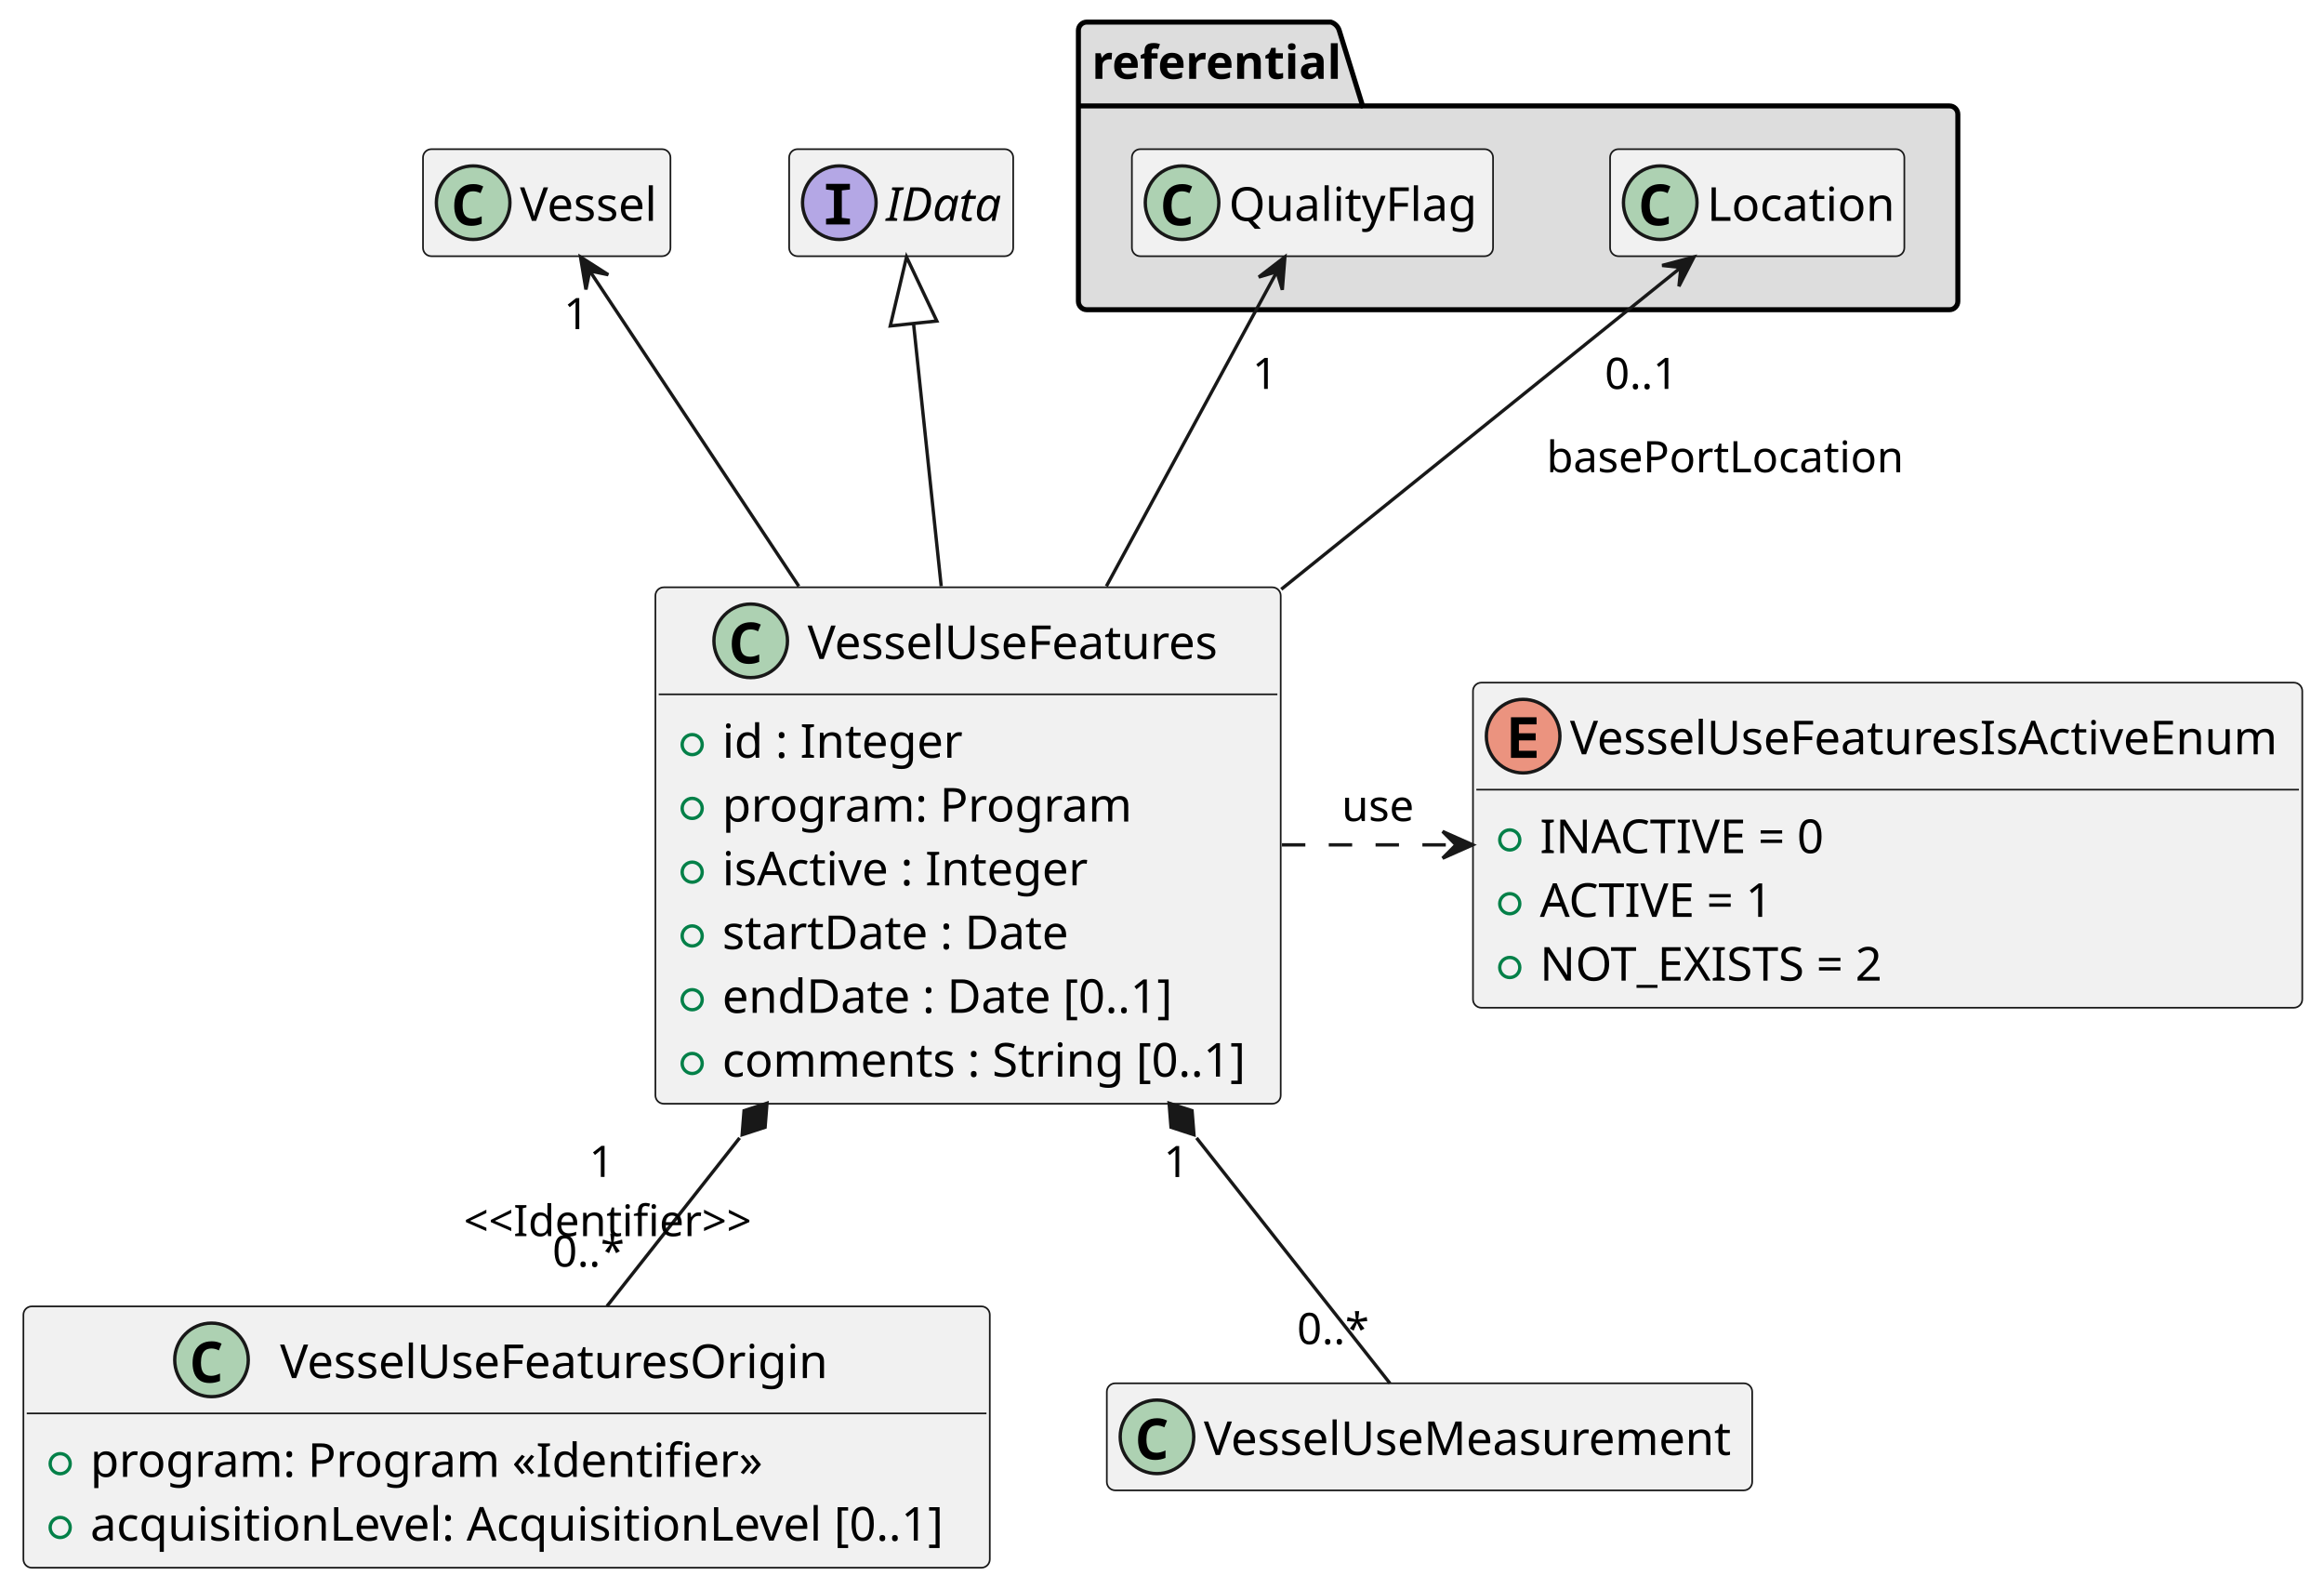
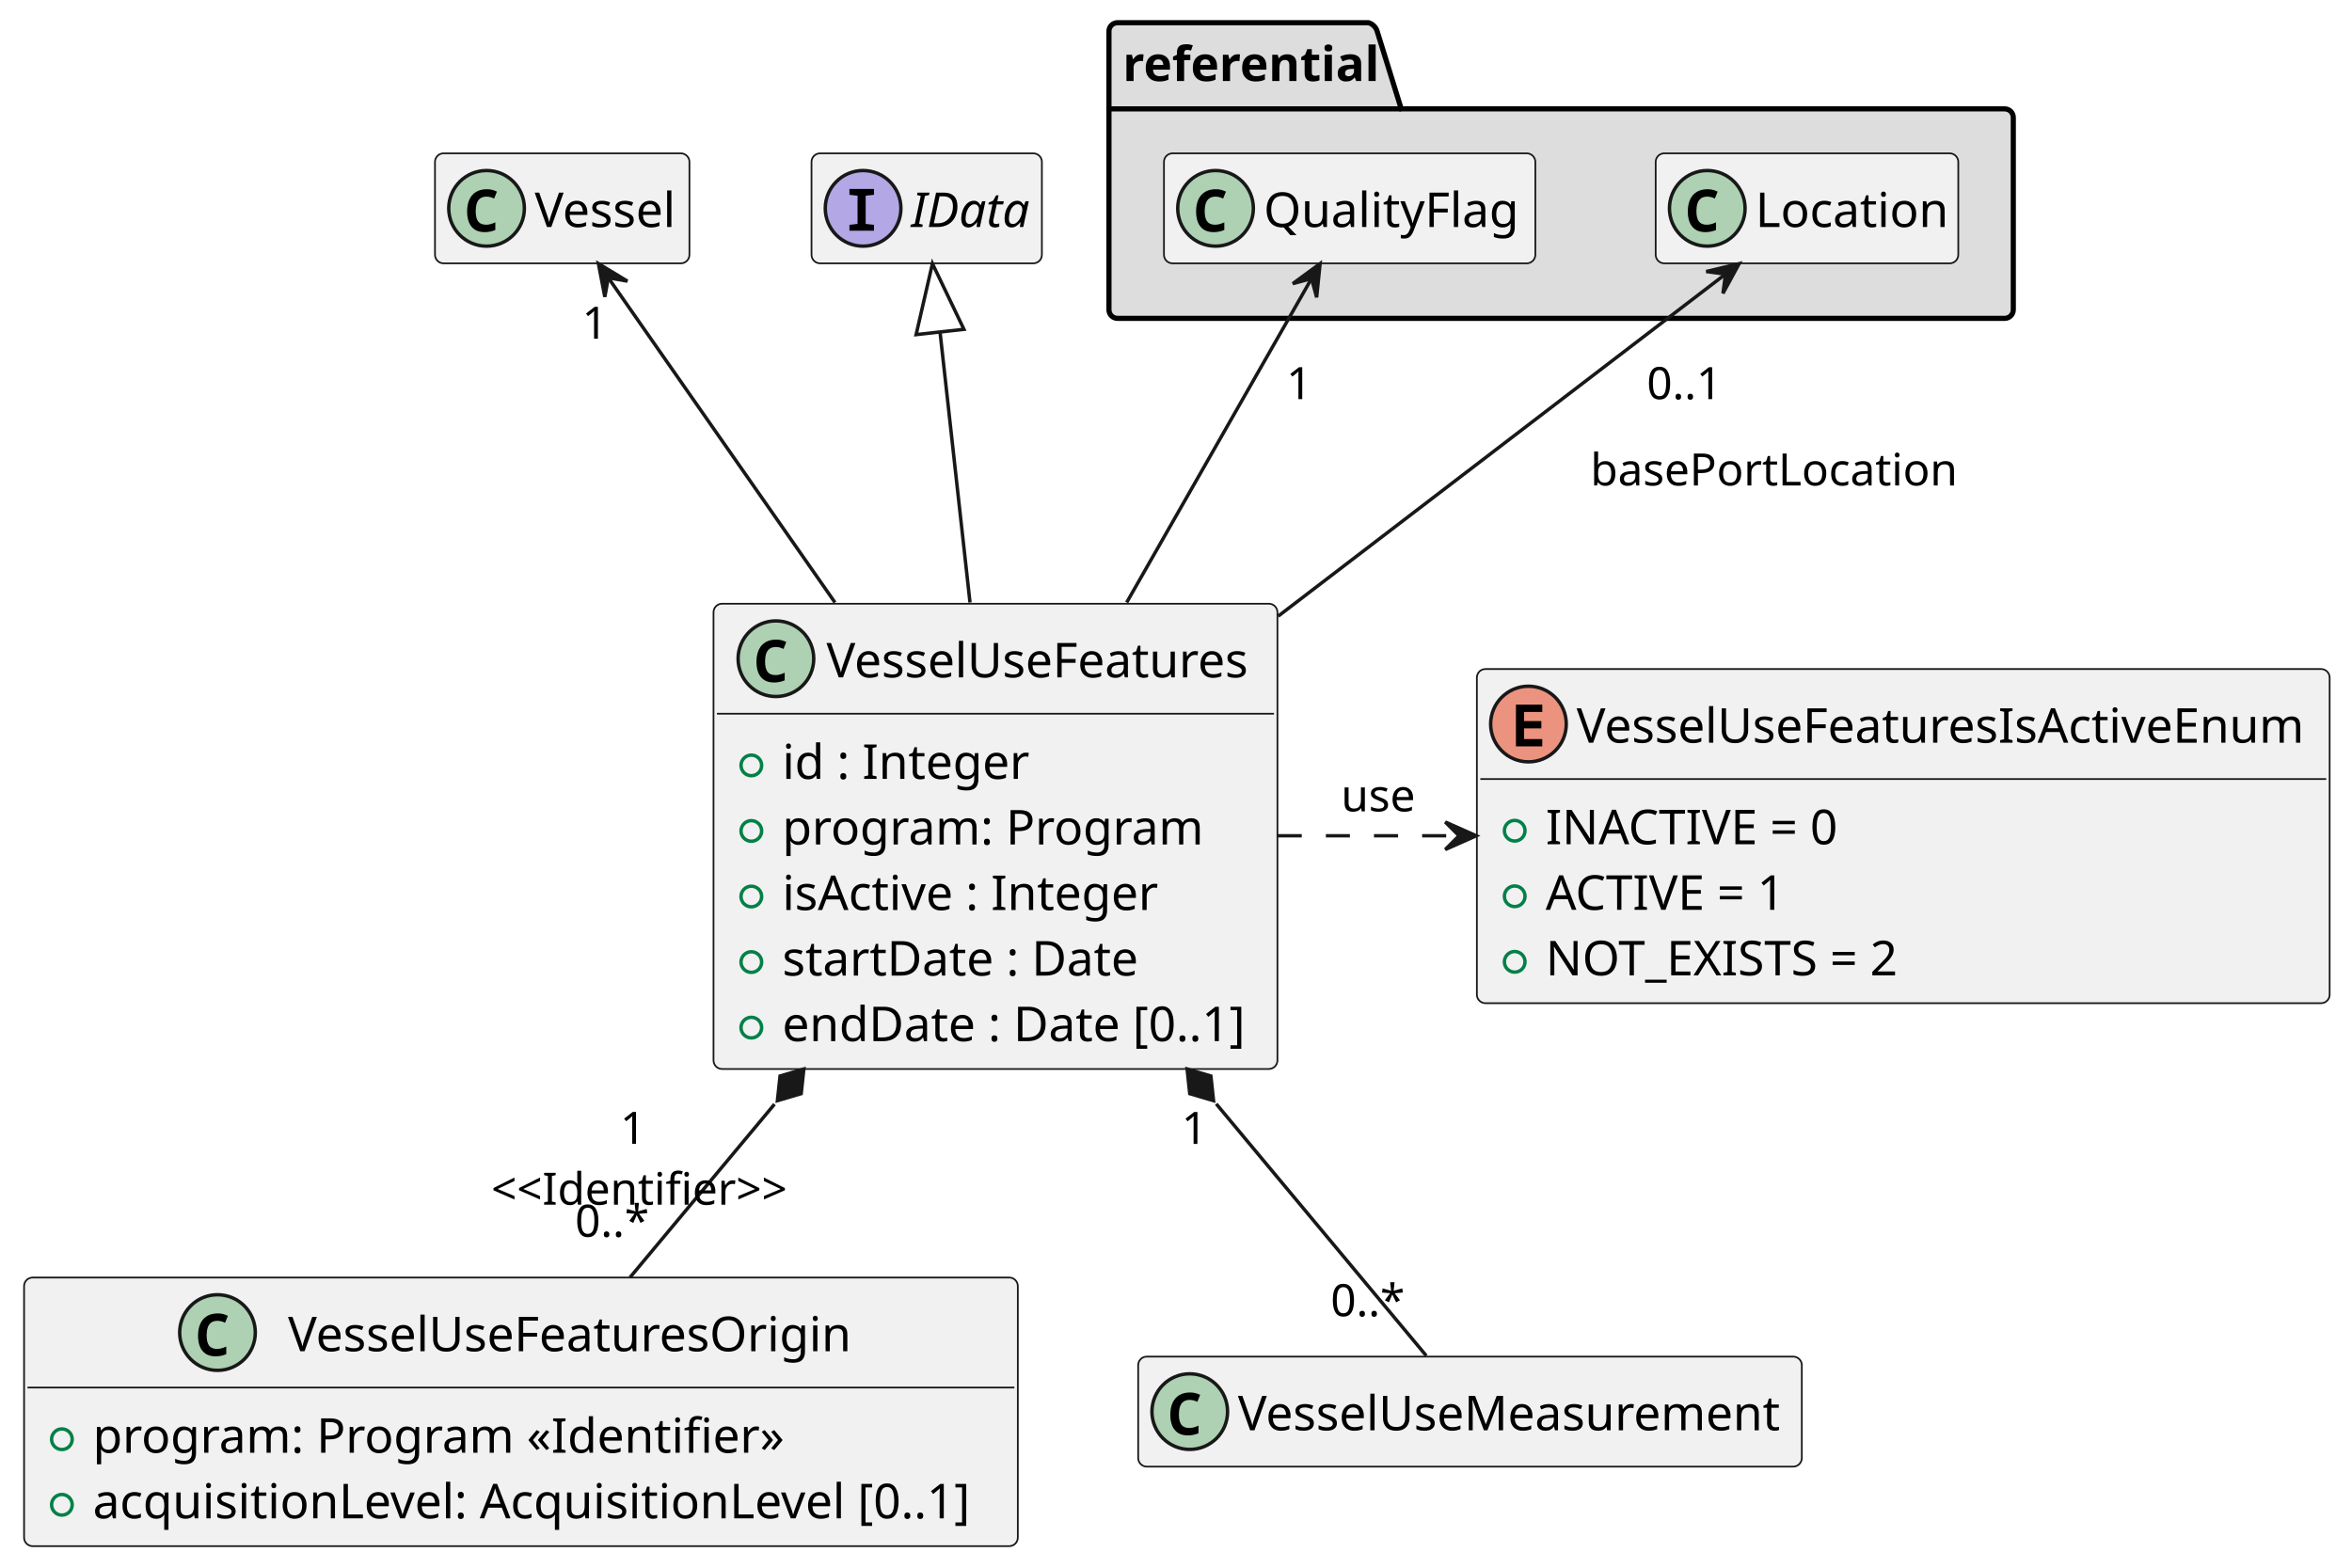
- <svg xmlns="http://www.w3.org/2000/svg" contentStyleType="text/css" height="475px" preserveAspectRatio="none" style="width:695px;height:475px;background:#FFFFFF;" version="1.1" viewBox="0 0 695 475" width="695px" zoomAndPan="magnify">
+ <svg xmlns="http://www.w3.org/2000/svg" contentStyleType="text/css" height="456px" preserveAspectRatio="none" style="width:684px;height:456px;background:#FFFFFF;" version="1.1" viewBox="0 0 684 456" width="684px" zoomAndPan="magnify">
  <defs />
  <g>
    <g id="cluster_referential">
      <path d="M325,6.602 L398,6.602 A3.75,3.75 0 0 1 400.5,9.102 L407.5,31.67 L583,31.67 A2.5,2.5 0 0 1 585.5,34.17 L585.5,90.102 A2.5,2.5 0 0 1 583,92.602 L325,92.602 A2.5,2.5 0 0 1 322.5,90.102 L322.5,9.102 A2.5,2.5 0 0 1 325,6.602 " fill="#DDDDDD" style="stroke:#000000;stroke-width:1.5;" />
      <line style="stroke:#000000;stroke-width:1.5;" x1="322.5" x2="407.5" y1="31.67" y2="31.67" />
      <text fill="#000000" font-family="sans-serif" font-size="14" font-weight="bold" lengthAdjust="spacing" textLength="72" x="326.5" y="23.568">referential</text>
    </g>
    <g id="elem_Location">
      <rect fill="#F1F1F1" height="32" id="Location" rx="2.5" ry="2.5" style="stroke:#181818;stroke-width:0.5;" width="88" x="481.5" y="44.602" />
      <ellipse cx="496.5" cy="60.602" fill="#ADD1B2" rx="11" ry="11" style="stroke:#181818;stroke-width:1.0;" />
      <path d="M495.969,67.524 Q494.219,67.524 493.078,66.79 Q491.953,66.04 491.391,64.696 Q490.844,63.336 490.844,61.539 Q490.844,59.508 491.5,58.055 Q492.156,56.602 493.438,55.821 Q494.719,55.039 496.594,55.039 Q497.484,55.039 498.156,55.227 Q498.828,55.399 499.516,55.743 L498.703,57.758 Q498.078,57.446 497.531,57.321 Q497,57.196 496.516,57.196 Q495.344,57.196 494.641,57.727 Q493.938,58.258 493.641,59.211 Q493.344,60.164 493.344,61.43 Q493.344,63.446 494.062,64.415 Q494.781,65.368 496.375,65.368 Q496.969,65.368 497.594,65.211 Q498.219,65.055 499.047,64.68 L499.047,66.899 Q498.312,67.211 497.516,67.368 Q496.734,67.524 495.969,67.524 Z " fill="#000000" />
      <text fill="#000000" font-family="sans-serif" font-size="14" lengthAdjust="spacing" textLength="56" x="510.5" y="66.034">Location</text>
    </g>
    <g id="elem_QualityFlag">
      <rect fill="#F1F1F1" height="32" id="QualityFlag" rx="2.5" ry="2.5" style="stroke:#181818;stroke-width:0.5;" width="108" x="338.5" y="44.602" />
      <ellipse cx="353.5" cy="60.602" fill="#ADD1B2" rx="11" ry="11" style="stroke:#181818;stroke-width:1.0;" />
      <path d="M352.969,67.524 Q351.219,67.524 350.078,66.79 Q348.953,66.04 348.391,64.696 Q347.844,63.336 347.844,61.539 Q347.844,59.508 348.5,58.055 Q349.156,56.602 350.438,55.821 Q351.719,55.039 353.594,55.039 Q354.484,55.039 355.156,55.227 Q355.828,55.399 356.516,55.743 L355.703,57.758 Q355.078,57.446 354.531,57.321 Q354,57.196 353.516,57.196 Q352.344,57.196 351.641,57.727 Q350.938,58.258 350.641,59.211 Q350.344,60.164 350.344,61.43 Q350.344,63.446 351.062,64.415 Q351.781,65.368 353.375,65.368 Q353.969,65.368 354.594,65.211 Q355.219,65.055 356.047,64.68 L356.047,66.899 Q355.312,67.211 354.516,67.368 Q353.734,67.524 352.969,67.524 Z " fill="#000000" />
      <text fill="#000000" font-family="sans-serif" font-size="14" lengthAdjust="spacing" textLength="76" x="367.5" y="66.034">QualityFlag</text>
    </g>
    <g id="elem_IData">
      <rect codeLine="2" fill="#F1F1F1" height="32" id="IData" rx="2.5" ry="2.5" style="stroke:#181818;stroke-width:0.5;" width="67" x="236" y="44.602" />
      <ellipse cx="251" cy="60.602" fill="#B4A7E5" rx="11" ry="11" style="stroke:#181818;stroke-width:1.0;" />
      <path d="M247.031,67.102 L247.031,65.399 L249.391,65.133 L249.391,56.93 L247.031,56.664 L247.031,54.961 L254.172,54.961 L254.172,56.664 L251.75,56.93 L251.75,65.133 L254.172,65.399 L254.172,67.102 L247.031,67.102 Z " fill="#000000" />
      <text fill="#000000" font-family="sans-serif" font-size="14" font-style="italic" lengthAdjust="spacing" textLength="35" x="265" y="66.034">IData</text>
    </g>
    <g id="elem_VesselUseFeatures">
-       <rect codeLine="5" fill="#F1F1F1" height="154.407" id="VesselUseFeatures" rx="2.5" ry="2.5" style="stroke:#181818;stroke-width:0.5;" width="187" x="196" y="175.602" />
-       <ellipse cx="224.5" cy="191.602" fill="#ADD1B2" rx="11" ry="11" style="stroke:#181818;stroke-width:1.0;" />
-       <path d="M223.969,198.524 Q222.219,198.524 221.078,197.79 Q219.953,197.04 219.391,195.696 Q218.844,194.336 218.844,192.54 Q218.844,190.508 219.5,189.055 Q220.156,187.602 221.438,186.821 Q222.719,186.04 224.594,186.04 Q225.484,186.04 226.156,186.227 Q226.828,186.399 227.516,186.743 L226.703,188.758 Q226.078,188.446 225.531,188.321 Q225,188.196 224.516,188.196 Q223.344,188.196 222.641,188.727 Q221.938,189.258 221.641,190.211 Q221.344,191.165 221.344,192.43 Q221.344,194.446 222.062,195.415 Q222.781,196.368 224.375,196.368 Q224.969,196.368 225.594,196.211 Q226.219,196.055 227.047,195.68 L227.047,197.899 Q226.312,198.211 225.516,198.368 Q224.734,198.524 223.969,198.524 Z " fill="#000000" />
-       <text fill="#000000" font-family="sans-serif" font-size="14" lengthAdjust="spacing" textLength="125" x="241.5" y="197.034">VesselUseFeatures</text>
-       <line style="stroke:#181818;stroke-width:0.5;" x1="197" x2="382" y1="207.602" y2="207.602" />
-       <ellipse cx="207" cy="222.636" fill="none" rx="3" ry="3" style="stroke:#038048;stroke-width:1.0;" />
-       <text fill="#000000" font-family="sans-serif" font-size="14" lengthAdjust="spacing" textLength="75" x="216" y="226.568">id : Integer</text>
-       <ellipse cx="207" cy="241.704" fill="none" rx="3" ry="3" style="stroke:#038048;stroke-width:1.0;" />
-       <text fill="#000000" font-family="sans-serif" font-size="14" lengthAdjust="spacing" textLength="125" x="216" y="245.636">program: Program</text>
-       <ellipse cx="207" cy="260.772" fill="none" rx="3" ry="3" style="stroke:#038048;stroke-width:1.0;" />
-       <text fill="#000000" font-family="sans-serif" font-size="14" lengthAdjust="spacing" textLength="113" x="216" y="264.704">isActive : Integer</text>
-       <ellipse cx="207" cy="279.84" fill="none" rx="3" ry="3" style="stroke:#038048;stroke-width:1.0;" />
-       <text fill="#000000" font-family="sans-serif" font-size="14" lengthAdjust="spacing" textLength="105" x="216" y="283.772">startDate : Date</text>
-       <ellipse cx="207" cy="298.908" fill="none" rx="3" ry="3" style="stroke:#038048;stroke-width:1.0;" />
-       <text fill="#000000" font-family="sans-serif" font-size="14" lengthAdjust="spacing" textLength="138" x="216" y="302.84">endDate : Date [0..1]</text>
-       <ellipse cx="207" cy="317.976" fill="none" rx="3" ry="3" style="stroke:#038048;stroke-width:1.0;" />
-       <text fill="#000000" font-family="sans-serif" font-size="14" lengthAdjust="spacing" textLength="161" x="216" y="321.908">comments : String [0..1]</text>
+       <rect codeLine="5" fill="#F1F1F1" height="135.34" id="VesselUseFeatures" rx="2.5" ry="2.5" style="stroke:#181818;stroke-width:0.5;" width="164" x="207.5" y="175.602" />
+       <ellipse cx="225.65" cy="191.602" fill="#ADD1B2" rx="11" ry="11" style="stroke:#181818;stroke-width:1.0;" />
+       <path d="M225.119,198.524 Q223.369,198.524 222.228,197.79 Q221.103,197.04 220.541,195.696 Q219.994,194.336 219.994,192.54 Q219.994,190.508 220.65,189.055 Q221.306,187.602 222.588,186.821 Q223.869,186.04 225.744,186.04 Q226.634,186.04 227.306,186.227 Q227.978,186.399 228.666,186.743 L227.853,188.758 Q227.228,188.446 226.681,188.321 Q226.15,188.196 225.666,188.196 Q224.494,188.196 223.791,188.727 Q223.088,189.258 222.791,190.211 Q222.494,191.165 222.494,192.43 Q222.494,194.446 223.213,195.415 Q223.931,196.368 225.525,196.368 Q226.119,196.368 226.744,196.211 Q227.369,196.055 228.197,195.68 L228.197,197.899 Q227.463,198.211 226.666,198.368 Q225.884,198.524 225.119,198.524 Z " fill="#000000" />
+       <text fill="#000000" font-family="sans-serif" font-size="14" lengthAdjust="spacing" textLength="125" x="240.35" y="197.034">VesselUseFeatures</text>
+       <line style="stroke:#181818;stroke-width:0.5;" x1="208.5" x2="370.5" y1="207.602" y2="207.602" />
+       <ellipse cx="218.5" cy="222.636" fill="none" rx="3" ry="3" style="stroke:#038048;stroke-width:1.0;" />
+       <text fill="#000000" font-family="sans-serif" font-size="14" lengthAdjust="spacing" textLength="75" x="227.5" y="226.568">id : Integer</text>
+       <ellipse cx="218.5" cy="241.704" fill="none" rx="3" ry="3" style="stroke:#038048;stroke-width:1.0;" />
+       <text fill="#000000" font-family="sans-serif" font-size="14" lengthAdjust="spacing" textLength="125" x="227.5" y="245.636">program: Program</text>
+       <ellipse cx="218.5" cy="260.772" fill="none" rx="3" ry="3" style="stroke:#038048;stroke-width:1.0;" />
+       <text fill="#000000" font-family="sans-serif" font-size="14" lengthAdjust="spacing" textLength="113" x="227.5" y="264.704">isActive : Integer</text>
+       <ellipse cx="218.5" cy="279.84" fill="none" rx="3" ry="3" style="stroke:#038048;stroke-width:1.0;" />
+       <text fill="#000000" font-family="sans-serif" font-size="14" lengthAdjust="spacing" textLength="105" x="227.5" y="283.772">startDate : Date</text>
+       <ellipse cx="218.5" cy="298.908" fill="none" rx="3" ry="3" style="stroke:#038048;stroke-width:1.0;" />
+       <text fill="#000000" font-family="sans-serif" font-size="14" lengthAdjust="spacing" textLength="138" x="227.5" y="302.84">endDate : Date [0..1]</text>
    </g>
    <g id="elem_VesselUseFeaturesOrigin">
-       <rect codeLine="13" fill="#F1F1F1" height="78.136" id="VesselUseFeaturesOrigin" rx="2.5" ry="2.5" style="stroke:#181818;stroke-width:0.5;" width="289" x="7" y="390.602" />
-       <ellipse cx="63.25" cy="406.602" fill="#ADD1B2" rx="11" ry="11" style="stroke:#181818;stroke-width:1.0;" />
-       <path d="M62.719,413.524 Q60.969,413.524 59.828,412.789 Q58.703,412.039 58.141,410.696 Q57.594,409.336 57.594,407.539 Q57.594,405.508 58.25,404.055 Q58.906,402.602 60.188,401.821 Q61.469,401.039 63.344,401.039 Q64.234,401.039 64.906,401.227 Q65.578,401.399 66.266,401.743 L65.453,403.758 Q64.828,403.446 64.281,403.321 Q63.75,403.196 63.266,403.196 Q62.094,403.196 61.391,403.727 Q60.688,404.258 60.391,405.211 Q60.094,406.164 60.094,407.43 Q60.094,409.446 60.812,410.414 Q61.531,411.368 63.125,411.368 Q63.719,411.368 64.344,411.211 Q64.969,411.055 65.797,410.68 L65.797,412.899 Q65.062,413.211 64.266,413.368 Q63.484,413.524 62.719,413.524 Z " fill="#000000" />
-       <text fill="#000000" font-family="sans-serif" font-size="14" lengthAdjust="spacing" textLength="168" x="83.75" y="412.034">VesselUseFeaturesOrigin</text>
-       <line style="stroke:#181818;stroke-width:0.5;" x1="8" x2="295" y1="422.602" y2="422.602" />
-       <ellipse cx="18" cy="437.636" fill="none" rx="3" ry="3" style="stroke:#038048;stroke-width:1.0;" />
-       <text fill="#000000" font-family="sans-serif" font-size="14" lengthAdjust="spacing" textLength="206" x="27" y="441.568">program: Program «Identifier»</text>
-       <ellipse cx="18" cy="456.704" fill="none" rx="3" ry="3" style="stroke:#038048;stroke-width:1.0;" />
-       <text fill="#000000" font-family="sans-serif" font-size="14" lengthAdjust="spacing" textLength="263" x="27" y="460.636">acquisitionLevel: AcquisitionLevel [0..1]</text>
+       <rect codeLine="12" fill="#F1F1F1" height="78.136" id="VesselUseFeaturesOrigin" rx="2.5" ry="2.5" style="stroke:#181818;stroke-width:0.5;" width="289" x="7" y="371.602" />
+       <ellipse cx="63.25" cy="387.602" fill="#ADD1B2" rx="11" ry="11" style="stroke:#181818;stroke-width:1.0;" />
+       <path d="M62.719,394.524 Q60.969,394.524 59.828,393.789 Q58.703,393.039 58.141,391.696 Q57.594,390.336 57.594,388.539 Q57.594,386.508 58.25,385.055 Q58.906,383.602 60.188,382.821 Q61.469,382.039 63.344,382.039 Q64.234,382.039 64.906,382.227 Q65.578,382.399 66.266,382.743 L65.453,384.758 Q64.828,384.446 64.281,384.321 Q63.75,384.196 63.266,384.196 Q62.094,384.196 61.391,384.727 Q60.688,385.258 60.391,386.211 Q60.094,387.164 60.094,388.43 Q60.094,390.446 60.812,391.414 Q61.531,392.368 63.125,392.368 Q63.719,392.368 64.344,392.211 Q64.969,392.055 65.797,391.68 L65.797,393.899 Q65.062,394.211 64.266,394.368 Q63.484,394.524 62.719,394.524 Z " fill="#000000" />
+       <text fill="#000000" font-family="sans-serif" font-size="14" lengthAdjust="spacing" textLength="168" x="83.75" y="393.034">VesselUseFeaturesOrigin</text>
+       <line style="stroke:#181818;stroke-width:0.5;" x1="8" x2="295" y1="403.602" y2="403.602" />
+       <ellipse cx="18" cy="418.636" fill="none" rx="3" ry="3" style="stroke:#038048;stroke-width:1.0;" />
+       <text fill="#000000" font-family="sans-serif" font-size="14" lengthAdjust="spacing" textLength="206" x="27" y="422.568">program: Program «Identifier»</text>
+       <ellipse cx="18" cy="437.704" fill="none" rx="3" ry="3" style="stroke:#038048;stroke-width:1.0;" />
+       <text fill="#000000" font-family="sans-serif" font-size="14" lengthAdjust="spacing" textLength="263" x="27" y="441.636">acquisitionLevel: AcquisitionLevel [0..1]</text>
    </g>
    <g id="elem_VesselUseFeaturesIsActiveEnum">
-       <rect codeLine="17" fill="#F1F1F1" height="97.204" id="VesselUseFeaturesIsActiveEnum" rx="2.5" ry="2.5" style="stroke:#181818;stroke-width:0.5;" width="248" x="440.5" y="204.102" />
-       <ellipse cx="455.5" cy="220.102" fill="#EB937F" rx="11" ry="11" style="stroke:#181818;stroke-width:1.0;" />
-       <path d="M451.859,226.602 L451.859,214.461 L459.516,214.461 L459.516,216.586 L454.234,216.586 L454.234,219.243 L459.25,219.243 L459.25,221.368 L454.234,221.368 L454.234,224.477 L459.516,224.477 L459.516,226.602 L451.859,226.602 Z " fill="#000000" />
-       <text fill="#000000" font-family="sans-serif" font-size="14" lengthAdjust="spacing" textLength="216" x="469.5" y="225.534">VesselUseFeaturesIsActiveEnum</text>
-       <line style="stroke:#181818;stroke-width:0.5;" x1="441.5" x2="687.5" y1="236.102" y2="236.102" />
-       <ellipse cx="451.5" cy="251.136" fill="none" rx="3" ry="3" style="stroke:#038048;stroke-width:1.0;" />
-       <text fill="#000000" font-family="sans-serif" font-size="14" lengthAdjust="spacing" textLength="87" x="460.5" y="255.068">INACTIVE = 0</text>
-       <ellipse cx="451.5" cy="270.204" fill="none" rx="3" ry="3" style="stroke:#038048;stroke-width:1.0;" />
-       <text fill="#000000" font-family="sans-serif" font-size="14" lengthAdjust="spacing" textLength="71" x="460.5" y="274.136">ACTIVE = 1</text>
-       <ellipse cx="451.5" cy="289.272" fill="none" rx="3" ry="3" style="stroke:#038048;stroke-width:1.0;" />
-       <text fill="#000000" font-family="sans-serif" font-size="14" lengthAdjust="spacing" textLength="105" x="460.5" y="293.204">NOT_EXISTS = 2</text>
+       <rect codeLine="16" fill="#F1F1F1" height="97.204" id="VesselUseFeaturesIsActiveEnum" rx="2.5" ry="2.5" style="stroke:#181818;stroke-width:0.5;" width="248" x="429.5" y="194.602" />
+       <ellipse cx="444.5" cy="210.602" fill="#EB937F" rx="11" ry="11" style="stroke:#181818;stroke-width:1.0;" />
+       <path d="M440.859,217.102 L440.859,204.961 L448.516,204.961 L448.516,207.086 L443.234,207.086 L443.234,209.743 L448.25,209.743 L448.25,211.868 L443.234,211.868 L443.234,214.977 L448.516,214.977 L448.516,217.102 L440.859,217.102 Z " fill="#000000" />
+       <text fill="#000000" font-family="sans-serif" font-size="14" lengthAdjust="spacing" textLength="216" x="458.5" y="216.034">VesselUseFeaturesIsActiveEnum</text>
+       <line style="stroke:#181818;stroke-width:0.5;" x1="430.5" x2="676.5" y1="226.602" y2="226.602" />
+       <ellipse cx="440.5" cy="241.636" fill="none" rx="3" ry="3" style="stroke:#038048;stroke-width:1.0;" />
+       <text fill="#000000" font-family="sans-serif" font-size="14" lengthAdjust="spacing" textLength="87" x="449.5" y="245.568">INACTIVE = 0</text>
+       <ellipse cx="440.5" cy="260.704" fill="none" rx="3" ry="3" style="stroke:#038048;stroke-width:1.0;" />
+       <text fill="#000000" font-family="sans-serif" font-size="14" lengthAdjust="spacing" textLength="71" x="449.5" y="264.636">ACTIVE = 1</text>
+       <ellipse cx="440.5" cy="279.772" fill="none" rx="3" ry="3" style="stroke:#038048;stroke-width:1.0;" />
+       <text fill="#000000" font-family="sans-serif" font-size="14" lengthAdjust="spacing" textLength="105" x="449.5" y="283.704">NOT_EXISTS = 2</text>
    </g>
    <g id="elem_Vessel">
      <rect fill="#F1F1F1" height="32" id="Vessel" rx="2.5" ry="2.5" style="stroke:#181818;stroke-width:0.5;" width="74" x="126.5" y="44.602" />
      <ellipse cx="141.5" cy="60.602" fill="#ADD1B2" rx="11" ry="11" style="stroke:#181818;stroke-width:1.0;" />
      <path d="M140.969,67.524 Q139.219,67.524 138.078,66.79 Q136.953,66.04 136.391,64.696 Q135.844,63.336 135.844,61.539 Q135.844,59.508 136.5,58.055 Q137.156,56.602 138.438,55.821 Q139.719,55.039 141.594,55.039 Q142.484,55.039 143.156,55.227 Q143.828,55.399 144.516,55.743 L143.703,57.758 Q143.078,57.446 142.531,57.321 Q142,57.196 141.516,57.196 Q140.344,57.196 139.641,57.727 Q138.938,58.258 138.641,59.211 Q138.344,60.164 138.344,61.43 Q138.344,63.446 139.062,64.415 Q139.781,65.368 141.375,65.368 Q141.969,65.368 142.594,65.211 Q143.219,65.055 144.047,64.68 L144.047,66.899 Q143.312,67.211 142.516,67.368 Q141.734,67.524 140.969,67.524 Z " fill="#000000" />
      <text fill="#000000" font-family="sans-serif" font-size="14" lengthAdjust="spacing" textLength="42" x="155.5" y="66.034">Vessel</text>
    </g>
    <g id="elem_VesselUseMeasurement">
-       <rect fill="#F1F1F1" height="32" id="VesselUseMeasurement" rx="2.5" ry="2.5" style="stroke:#181818;stroke-width:0.5;" width="193" x="331" y="413.602" />
-       <ellipse cx="346" cy="429.602" fill="#ADD1B2" rx="11" ry="11" style="stroke:#181818;stroke-width:1.0;" />
-       <path d="M345.469,436.524 Q343.719,436.524 342.578,435.789 Q341.453,435.039 340.891,433.696 Q340.344,432.336 340.344,430.539 Q340.344,428.508 341,427.055 Q341.656,425.602 342.938,424.821 Q344.219,424.039 346.094,424.039 Q346.984,424.039 347.656,424.227 Q348.328,424.399 349.016,424.743 L348.203,426.758 Q347.578,426.446 347.031,426.321 Q346.5,426.196 346.016,426.196 Q344.844,426.196 344.141,426.727 Q343.438,427.258 343.141,428.211 Q342.844,429.164 342.844,430.43 Q342.844,432.446 343.562,433.414 Q344.281,434.368 345.875,434.368 Q346.469,434.368 347.094,434.211 Q347.719,434.055 348.547,433.68 L348.547,435.899 Q347.812,436.211 347.016,436.368 Q346.234,436.524 345.469,436.524 Z " fill="#000000" />
-       <text fill="#000000" font-family="sans-serif" font-size="14" lengthAdjust="spacing" textLength="161" x="360" y="435.034">VesselUseMeasurement</text>
+       <rect fill="#F1F1F1" height="32" id="VesselUseMeasurement" rx="2.5" ry="2.5" style="stroke:#181818;stroke-width:0.5;" width="193" x="331" y="394.602" />
+       <ellipse cx="346" cy="410.602" fill="#ADD1B2" rx="11" ry="11" style="stroke:#181818;stroke-width:1.0;" />
+       <path d="M345.469,417.524 Q343.719,417.524 342.578,416.789 Q341.453,416.039 340.891,414.696 Q340.344,413.336 340.344,411.539 Q340.344,409.508 341,408.055 Q341.656,406.602 342.938,405.821 Q344.219,405.039 346.094,405.039 Q346.984,405.039 347.656,405.227 Q348.328,405.399 349.016,405.743 L348.203,407.758 Q347.578,407.446 347.031,407.321 Q346.5,407.196 346.016,407.196 Q344.844,407.196 344.141,407.727 Q343.438,408.258 343.141,409.211 Q342.844,410.164 342.844,411.43 Q342.844,413.446 343.562,414.414 Q344.281,415.368 345.875,415.368 Q346.469,415.368 347.094,415.211 Q347.719,415.055 348.547,414.68 L348.547,416.899 Q347.812,417.211 347.016,417.368 Q346.234,417.524 345.469,417.524 Z " fill="#000000" />
+       <text fill="#000000" font-family="sans-serif" font-size="14" lengthAdjust="spacing" textLength="161" x="360" y="416.034">VesselUseMeasurement</text>
    </g>
    <g id="link_IData_VesselUseFeatures">
-       <path d="M273.2,96.782 C275.52,118.832 278.61,148.122 281.47,175.282 " fill="none" id="IData-backto-VesselUseFeatures" style="stroke:#181818;stroke-width:1.0;" />
-       <polygon fill="none" points="266.24,97.452,271.1,76.832,280.16,95.982,266.24,97.452" style="stroke:#181818;stroke-width:1.0;" />
+       <path d="M273.41,96.862 C275.88,119.132 279.14,148.642 282.09,175.242 " fill="none" id="IData-backto-VesselUseFeatures" style="stroke:#181818;stroke-width:1.0;" />
+       <polygon fill="none" points="266.42,97.332,271.17,76.682,280.33,95.792,266.42,97.332" style="stroke:#181818;stroke-width:1.0;" />
    </g>
    <g id="link_VesselUseFeatures_VesselUseFeaturesIsActiveEnum">
-       <path codeLine="23" d="M383.37,252.602 C400.01,252.602 417.6,252.602 435.02,252.602 " fill="none" id="VesselUseFeatures-to-VesselUseFeaturesIsActiveEnum" style="stroke:#181818;stroke-width:1.0;stroke-dasharray:7.0,7.0;" />
-       <polygon fill="#181818" points="440.42,252.602,431.42,248.602,435.42,252.602,431.42,256.602,440.42,252.602" style="stroke:#181818;stroke-width:1.0;" />
-       <text fill="#000000" font-family="sans-serif" font-size="13" lengthAdjust="spacing" textLength="21" x="401.25" y="245.499">use</text>
+       <path codeLine="22" d="M371.58,243.102 C388.33,243.102 406.32,243.102 424.25,243.102 " fill="none" id="VesselUseFeatures-to-VesselUseFeaturesIsActiveEnum" style="stroke:#181818;stroke-width:1.0;stroke-dasharray:7.0,7.0;" />
+       <polygon fill="#181818" points="429.31,243.102,420.31,239.102,424.31,243.102,420.31,247.102,429.31,243.102" style="stroke:#181818;stroke-width:1.0;" />
+       <text fill="#000000" font-family="sans-serif" font-size="13" lengthAdjust="spacing" textLength="21" x="390" y="235.999">use</text>
    </g>
    <g id="link_Vessel_VesselUseFeatures">
-       <path codeLine="25" d="M176.4,81.062 C191.13,103.272 216.13,140.972 238.89,175.282 " fill="none" id="Vessel-backto-VesselUseFeatures" style="stroke:#181818;stroke-width:1.0;" />
-       <polygon fill="#181818" points="173.6,76.832,175.226,86.546,176.357,81.003,181.9,82.135,173.6,76.832" style="stroke:#181818;stroke-width:1.0;" />
-       <text fill="#000000" font-family="sans-serif" font-size="13" lengthAdjust="spacing" textLength="7" x="168.621" y="98.411">1</text>
+       <path codeLine="24" d="M177.01,80.952 C192.68,103.402 219.37,141.642 242.82,175.242 " fill="none" id="Vessel-backto-VesselUseFeatures" style="stroke:#181818;stroke-width:1.0;" />
+       <polygon fill="#181818" points="174.03,76.682,175.894,86.353,176.889,80.784,182.457,81.779,174.03,76.682" style="stroke:#181818;stroke-width:1.0;" />
+       <text fill="#000000" font-family="sans-serif" font-size="13" lengthAdjust="spacing" textLength="7" x="169.271" y="98.526">1</text>
    </g>
    <g id="link_VesselUseFeatures_VesselUseFeaturesOrigin">
-       <path codeLine="27" d="M221.18,340.232 C207.24,357.922 193.25,375.652 181.51,390.542 " fill="none" id="VesselUseFeatures-backto-VesselUseFeaturesOrigin" style="stroke:#181818;stroke-width:1.0;" />
-       <polygon fill="#181818" points="229.37,329.852,222.515,332.091,221.946,339.28,228.801,337.041,229.37,329.852" style="stroke:#181818;stroke-width:1.0;" />
-       <text fill="#000000" font-family="sans-serif" font-size="13" lengthAdjust="spacing" textLength="7" x="176.179" y="351.892">1</text>
-       <text fill="#000000" font-family="sans-serif" font-size="13" lengthAdjust="spacing" textLength="82" x="138.679" y="369.598">&lt;&lt;Identifier&gt;&gt;</text>
-       <text fill="#000000" font-family="sans-serif" font-size="13" lengthAdjust="spacing" textLength="20" x="165.199" y="378.723">0..*</text>
+       <path codeLine="26" d="M225.23,321.182 C210.63,338.682 195.75,356.532 183.22,371.562 " fill="none" id="VesselUseFeatures-backto-VesselUseFeaturesOrigin" style="stroke:#181818;stroke-width:1.0;" />
+       <polygon fill="#181818" points="233.77,310.942,226.855,312.988,226.084,320.157,232.999,318.112,233.77,310.942" style="stroke:#181818;stroke-width:1.0;" />
+       <text fill="#000000" font-family="sans-serif" font-size="13" lengthAdjust="spacing" textLength="7" x="180.353" y="332.71">1</text>
+       <text fill="#000000" font-family="sans-serif" font-size="13" lengthAdjust="spacing" textLength="82" x="142.853" y="350.416">&lt;&lt;Identifier&gt;&gt;</text>
+       <text fill="#000000" font-family="sans-serif" font-size="13" lengthAdjust="spacing" textLength="20" x="167.225" y="359.746">0..*</text>
    </g>
    <g id="link_VesselUseFeatures_VesselUseMeasurement">
-       <path codeLine="28" d="M357.82,340.232 C380.1,368.502 402.49,396.882 415.66,413.592 " fill="none" id="VesselUseFeatures-backto-VesselUseMeasurement" style="stroke:#181818;stroke-width:1.0;" />
-       <polygon fill="#181818" points="349.63,329.852,350.199,337.041,357.054,339.28,356.485,332.091,349.63,329.852" style="stroke:#181818;stroke-width:1.0;" />
-       <text fill="#000000" font-family="sans-serif" font-size="13" lengthAdjust="spacing" textLength="7" x="348.027" y="351.936">1</text>
-       <text fill="#000000" font-family="sans-serif" font-size="13" lengthAdjust="spacing" textLength="20" x="387.88" y="401.883">0..*</text>
+       <path codeLine="27" d="M353.7,321.092 C376.82,348.822 400.66,377.412 414.78,394.342 " fill="none" id="VesselUseFeatures-backto-VesselUseMeasurement" style="stroke:#181818;stroke-width:1.0;" />
+       <polygon fill="#181818" points="345.23,310.942,346.001,318.112,352.916,320.157,352.145,312.988,345.23,310.942" style="stroke:#181818;stroke-width:1.0;" />
+       <text fill="#000000" font-family="sans-serif" font-size="13" lengthAdjust="spacing" textLength="7" x="343.616" y="332.731">1</text>
+       <text fill="#000000" font-family="sans-serif" font-size="13" lengthAdjust="spacing" textLength="20" x="386.97" y="382.849">0..*</text>
    </g>
    <g id="link_Location_VesselUseFeatures">
-       <path codeLine="31" d="M502.66,79.992 C475.03,102.232 426.78,141.072 383.17,176.192 " fill="none" id="Location-backto-VesselUseFeatures" style="stroke:#181818;stroke-width:1.0;" />
-       <polygon fill="#181818" points="506.59,76.832,497.072,79.365,502.697,79.969,502.092,85.594,506.59,76.832" style="stroke:#181818;stroke-width:1.0;" />
+       <path codeLine="30" d="M501.49,79.972 C471.18,103.142 417.48,144.212 371.72,179.222 " fill="none" id="Location-backto-VesselUseFeatures" style="stroke:#181818;stroke-width:1.0;" />
+       <polygon fill="#181818" points="505.78,76.682,496.203,78.981,501.811,79.723,501.069,85.331,505.78,76.682" style="stroke:#181818;stroke-width:1.0;" />
      <text fill="#000000" font-family="sans-serif" font-size="13" lengthAdjust="spacing" textLength="3" x="514" y="123.499"> </text>
      <text fill="#000000" font-family="sans-serif" font-size="13" lengthAdjust="spacing" textLength="106" x="462.5" y="141.205">basePortLocation</text>
-       <text fill="#000000" font-family="sans-serif" font-size="13" lengthAdjust="spacing" textLength="3" x="488.405" y="98.577"> </text>
-       <text fill="#000000" font-family="sans-serif" font-size="13" lengthAdjust="spacing" textLength="20" x="479.905" y="116.283">0..1</text>
+       <text fill="#000000" font-family="sans-serif" font-size="13" lengthAdjust="spacing" textLength="3" x="487.407" y="98.392"> </text>
+       <text fill="#000000" font-family="sans-serif" font-size="13" lengthAdjust="spacing" textLength="20" x="478.907" y="116.098">0..1</text>
    </g>
    <g id="link_QualityFlag_VesselUseFeatures">
-       <path codeLine="32" d="M381.8,81.342 C369.74,103.582 349.4,141.112 330.87,175.282 " fill="none" id="QualityFlag-backto-VesselUseFeatures" style="stroke:#181818;stroke-width:1.0;" />
-       <polygon fill="#181818" points="384.25,76.832,376.444,82.837,381.867,81.227,383.476,86.65,384.25,76.832" style="stroke:#181818;stroke-width:1.0;" />
-       <text fill="#000000" font-family="sans-serif" font-size="13" lengthAdjust="spacing" textLength="3" x="376.533" y="98.577"> </text>
-       <text fill="#000000" font-family="sans-serif" font-size="13" lengthAdjust="spacing" textLength="7" x="374.533" y="116.283">1</text>
+       <path codeLine="31" d="M381.3,81.232 C368.46,103.722 346.75,141.782 327.66,175.242 " fill="none" id="QualityFlag-backto-VesselUseFeatures" style="stroke:#181818;stroke-width:1.0;" />
+       <polygon fill="#181818" points="383.9,76.682,375.958,82.506,381.416,81.021,382.901,86.48,383.9,76.682" style="stroke:#181818;stroke-width:1.0;" />
+       <text fill="#000000" font-family="sans-serif" font-size="13" lengthAdjust="spacing" textLength="3" x="376.102" y="98.392"> </text>
+       <text fill="#000000" font-family="sans-serif" font-size="13" lengthAdjust="spacing" textLength="7" x="374.102" y="116.098">1</text>
    </g>
  </g>
</svg>
